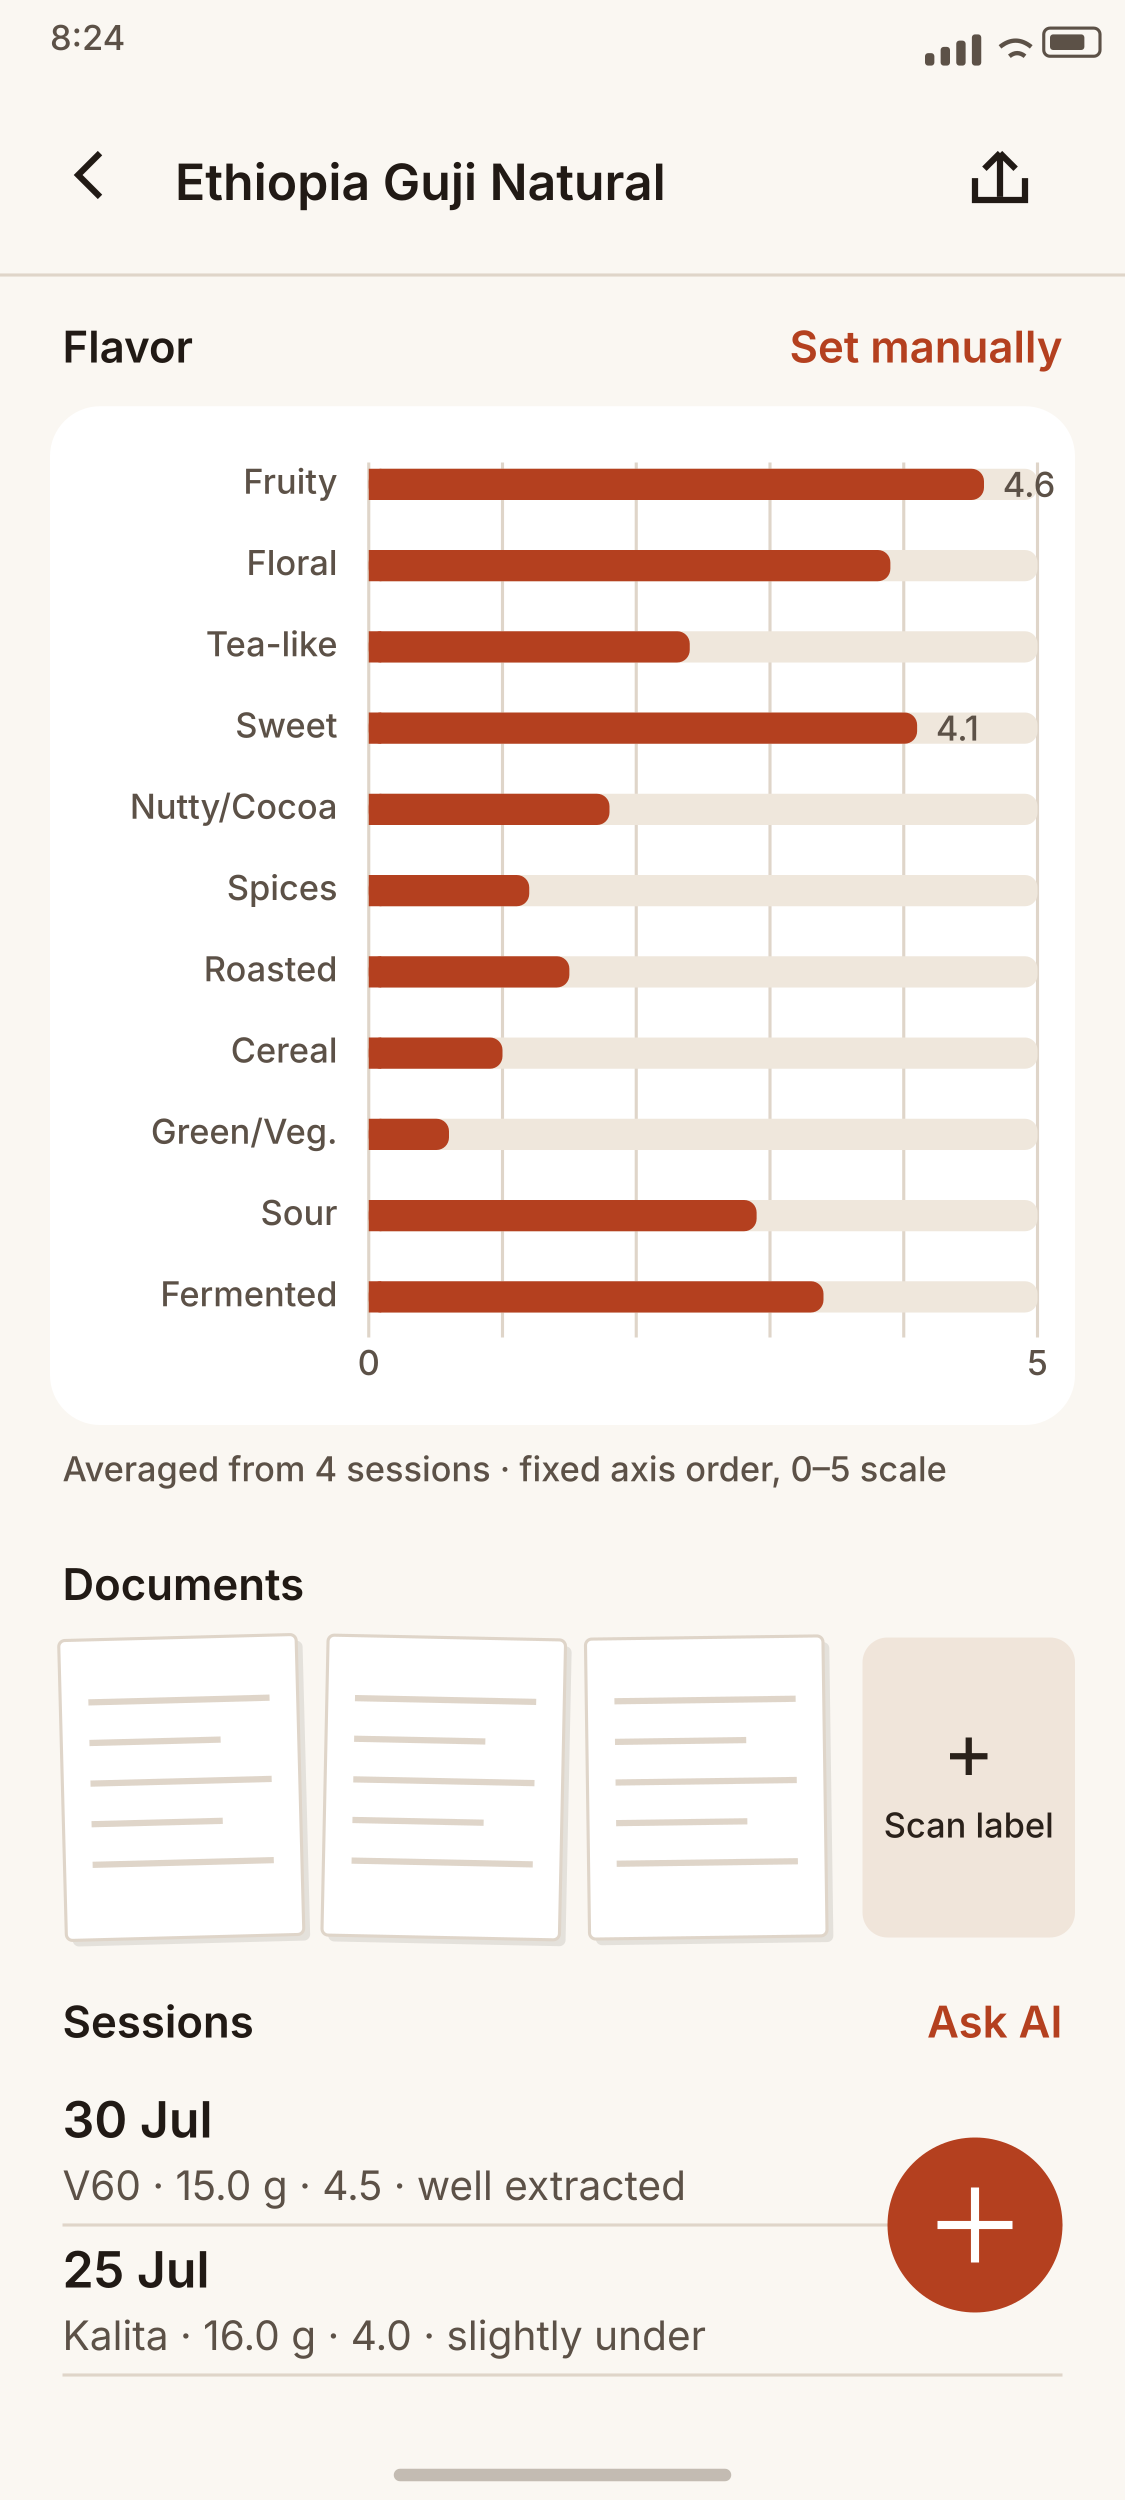
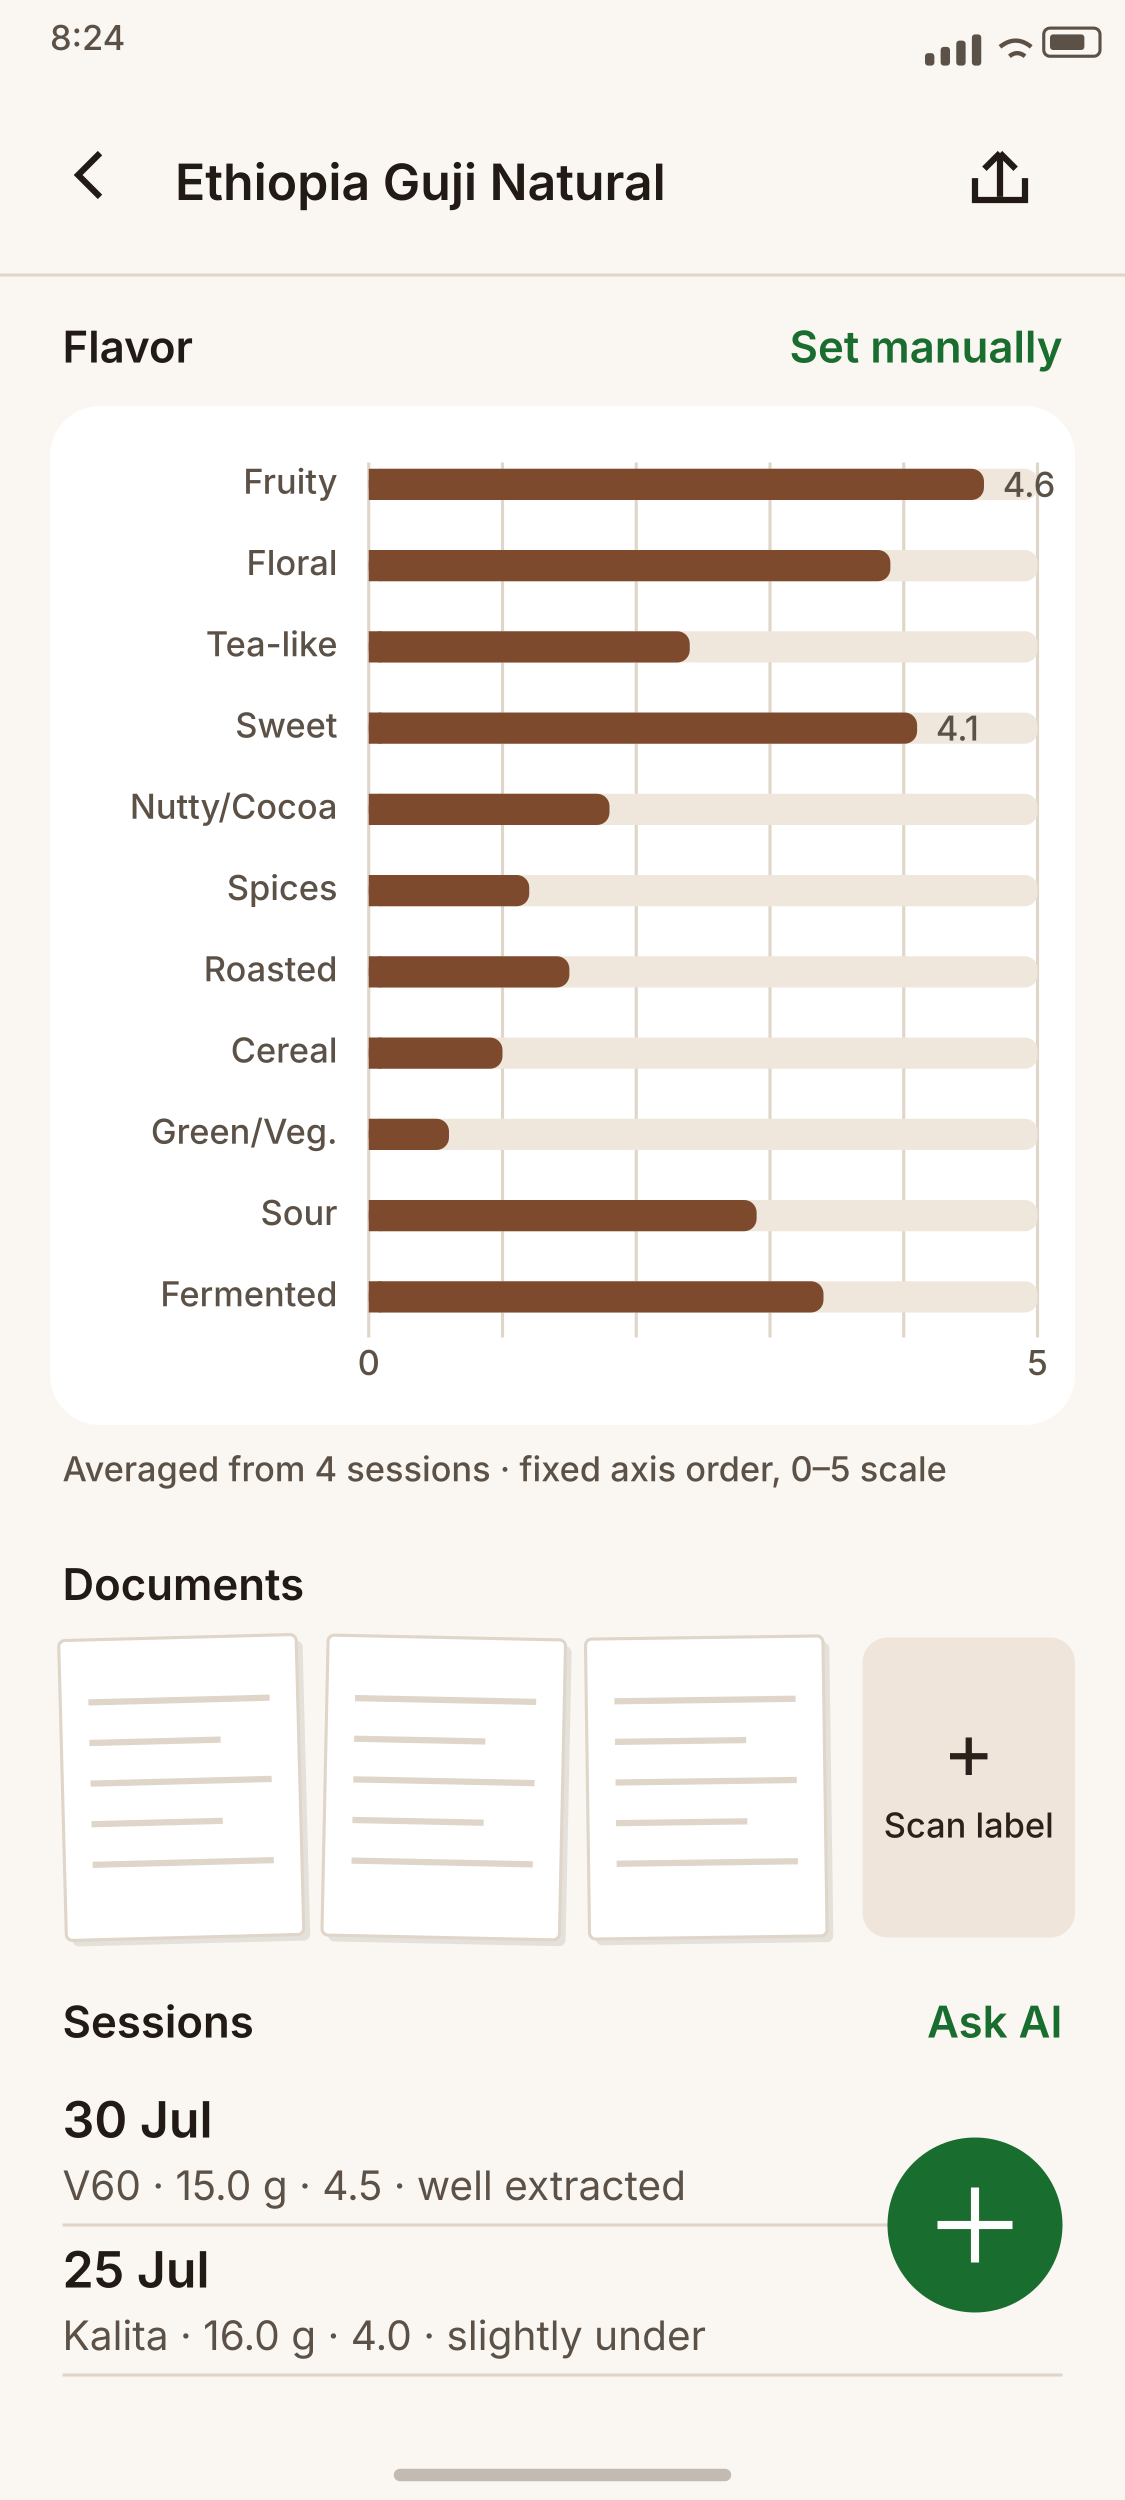
<svg xmlns="http://www.w3.org/2000/svg" viewBox="0 0 360 800" width="360" height="800" font-family="Inter,'Liberation Sans','DejaVu Sans',sans-serif">
  <rect width="360" height="800" fill="#FAF7F2" />
  <text x="16" y="16" font-family="Inter,'Liberation Sans','DejaVu Sans',sans-serif" font-size="11" font-weight="500" fill="#5C5147">8:24</text>
  <rect x="296" y="17" width="3" height="4" fill="#5C5147" rx="1" />
  <rect x="301" y="15" width="3" height="6" fill="#5C5147" rx="1" />
  <rect x="306" y="13" width="3" height="8" fill="#5C5147" rx="1" />
  <rect x="311" y="11" width="3" height="10" fill="#5C5147" rx="1" />
  <path d="M320 15 q5 -4 10 0 M323 18 q2.5 -2 5 0" fill="none" stroke="#5C5147" stroke-width="1.4" />
  <rect x="334" y="9" width="18" height="9" fill="none" rx="2" stroke="#5C5147" stroke-width="1" />
  <rect x="336" y="11" width="11" height="5" fill="#5C5147" rx="1" />
  <path d="M32 49.0 l-7 7 l7 7" fill="none" stroke="#211A15" stroke-width="2" />
  <text x="56" y="64.0" font-family="Inter,'Liberation Sans','DejaVu Sans',sans-serif" font-size="16" font-weight="600" fill="#211A15">Ethiopia Guji Natural</text>
  <path d="M320 63.0 v-13 m0 -1 l-5 5 m5 -5 l5 5" fill="none" stroke="#211A15" stroke-width="2" />
  <path d="M312 57.0 v7 h16 v-7" fill="none" stroke="#211A15" stroke-width="2" />
  <line x1="0" y1="88" x2="360" y2="88" stroke="#DFD5C9" stroke-width="1" />
  <text x="20" y="116" font-family="Inter,'Liberation Sans','DejaVu Sans',sans-serif" font-size="14" font-weight="600" fill="#211A15">Flavor</text>
-   <text x="340" y="116" font-family="Inter,'Liberation Sans','DejaVu Sans',sans-serif" font-size="14" font-weight="600" fill="#B4401F" text-anchor="end">Set manually</text>
+   <text x="340" y="116" font-family="Inter,'Liberation Sans','DejaVu Sans',sans-serif" font-size="14" font-weight="600" fill="#196D2E" text-anchor="end">Set manually</text>
  <rect x="16" y="130" width="328" height="326" fill="#FFFFFF" rx="16" />
  <line x1="118.0" y1="148" x2="118.0" y2="428" stroke="#DFD5C9" stroke-width="1" />
  <line x1="160.8" y1="148" x2="160.8" y2="428" stroke="#DFD5C9" stroke-width="1" />
  <line x1="203.6" y1="148" x2="203.6" y2="428" stroke="#DFD5C9" stroke-width="1" />
  <line x1="246.4" y1="148" x2="246.4" y2="428" stroke="#DFD5C9" stroke-width="1" />
  <line x1="289.2" y1="148" x2="289.2" y2="428" stroke="#DFD5C9" stroke-width="1" />
  <line x1="332.0" y1="148" x2="332.0" y2="428" stroke="#DFD5C9" stroke-width="1" />
  <text x="108" y="158" font-family="Inter,'Liberation Sans','DejaVu Sans',sans-serif" font-size="11" font-weight="500" fill="#5C5147" text-anchor="end">Fruity</text>
  <rect x="118" y="150" width="214" height="10" fill="#EFE7DC" rx="4" />
-   <rect x="118" y="150" width="196.88" height="10" fill="#B4401F" rx="4" />
-   <rect x="118" y="150" width="4" height="10" fill="#B4401F" />
+   <rect x="118" y="150" width="196.88" height="10" fill="#7E4A2E" rx="4" />
+   <rect x="118" y="150" width="4" height="10" fill="#7E4A2E" />
  <text x="320.88" y="159" font-family="Inter,'Liberation Sans','DejaVu Sans',sans-serif" font-size="11" font-weight="500" fill="#5C5147">4.6</text>
  <text x="108" y="184" font-family="Inter,'Liberation Sans','DejaVu Sans',sans-serif" font-size="11" font-weight="500" fill="#5C5147" text-anchor="end">Floral</text>
  <rect x="118" y="176" width="214" height="10" fill="#EFE7DC" rx="4" />
-   <rect x="118" y="176" width="166.92" height="10" fill="#B4401F" rx="4" />
-   <rect x="118" y="176" width="4" height="10" fill="#B4401F" />
+   <rect x="118" y="176" width="166.92" height="10" fill="#7E4A2E" rx="4" />
+   <rect x="118" y="176" width="4" height="10" fill="#7E4A2E" />
  <text x="108" y="210" font-family="Inter,'Liberation Sans','DejaVu Sans',sans-serif" font-size="11" font-weight="500" fill="#5C5147" text-anchor="end">Tea-like</text>
  <rect x="118" y="202" width="214" height="10" fill="#EFE7DC" rx="4" />
-   <rect x="118" y="202" width="102.72" height="10" fill="#B4401F" rx="4" />
-   <rect x="118" y="202" width="4" height="10" fill="#B4401F" />
+   <rect x="118" y="202" width="102.72" height="10" fill="#7E4A2E" rx="4" />
+   <rect x="118" y="202" width="4" height="10" fill="#7E4A2E" />
  <text x="108" y="236" font-family="Inter,'Liberation Sans','DejaVu Sans',sans-serif" font-size="11" font-weight="500" fill="#5C5147" text-anchor="end">Sweet</text>
  <rect x="118" y="228" width="214" height="10" fill="#EFE7DC" rx="4" />
-   <rect x="118" y="228" width="175.48" height="10" fill="#B4401F" rx="4" />
-   <rect x="118" y="228" width="4" height="10" fill="#B4401F" />
+   <rect x="118" y="228" width="175.48" height="10" fill="#7E4A2E" rx="4" />
+   <rect x="118" y="228" width="4" height="10" fill="#7E4A2E" />
  <text x="299.48" y="237" font-family="Inter,'Liberation Sans','DejaVu Sans',sans-serif" font-size="11" font-weight="500" fill="#5C5147">4.1</text>
  <text x="108" y="262" font-family="Inter,'Liberation Sans','DejaVu Sans',sans-serif" font-size="11" font-weight="500" fill="#5C5147" text-anchor="end">Nutty/Cocoa</text>
  <rect x="118" y="254" width="214" height="10" fill="#EFE7DC" rx="4" />
-   <rect x="118" y="254" width="77.04" height="10" fill="#B4401F" rx="4" />
-   <rect x="118" y="254" width="4" height="10" fill="#B4401F" />
+   <rect x="118" y="254" width="77.04" height="10" fill="#7E4A2E" rx="4" />
+   <rect x="118" y="254" width="4" height="10" fill="#7E4A2E" />
  <text x="108" y="288" font-family="Inter,'Liberation Sans','DejaVu Sans',sans-serif" font-size="11" font-weight="500" fill="#5C5147" text-anchor="end">Spices</text>
  <rect x="118" y="280" width="214" height="10" fill="#EFE7DC" rx="4" />
-   <rect x="118" y="280" width="51.36" height="10" fill="#B4401F" rx="4" />
-   <rect x="118" y="280" width="4" height="10" fill="#B4401F" />
+   <rect x="118" y="280" width="51.36" height="10" fill="#7E4A2E" rx="4" />
+   <rect x="118" y="280" width="4" height="10" fill="#7E4A2E" />
  <text x="108" y="314" font-family="Inter,'Liberation Sans','DejaVu Sans',sans-serif" font-size="11" font-weight="500" fill="#5C5147" text-anchor="end">Roasted</text>
  <rect x="118" y="306" width="214" height="10" fill="#EFE7DC" rx="4" />
-   <rect x="118" y="306" width="64.2" height="10" fill="#B4401F" rx="4" />
-   <rect x="118" y="306" width="4" height="10" fill="#B4401F" />
+   <rect x="118" y="306" width="64.2" height="10" fill="#7E4A2E" rx="4" />
+   <rect x="118" y="306" width="4" height="10" fill="#7E4A2E" />
  <text x="108" y="340" font-family="Inter,'Liberation Sans','DejaVu Sans',sans-serif" font-size="11" font-weight="500" fill="#5C5147" text-anchor="end">Cereal</text>
  <rect x="118" y="332" width="214" height="10" fill="#EFE7DC" rx="4" />
-   <rect x="118" y="332" width="42.8" height="10" fill="#B4401F" rx="4" />
-   <rect x="118" y="332" width="4" height="10" fill="#B4401F" />
+   <rect x="118" y="332" width="42.8" height="10" fill="#7E4A2E" rx="4" />
+   <rect x="118" y="332" width="4" height="10" fill="#7E4A2E" />
  <text x="108" y="366" font-family="Inter,'Liberation Sans','DejaVu Sans',sans-serif" font-size="11" font-weight="500" fill="#5C5147" text-anchor="end">Green/Veg.</text>
  <rect x="118" y="358" width="214" height="10" fill="#EFE7DC" rx="4" />
-   <rect x="118" y="358" width="25.68" height="10" fill="#B4401F" rx="4" />
-   <rect x="118" y="358" width="4" height="10" fill="#B4401F" />
+   <rect x="118" y="358" width="25.68" height="10" fill="#7E4A2E" rx="4" />
+   <rect x="118" y="358" width="4" height="10" fill="#7E4A2E" />
  <text x="108" y="392" font-family="Inter,'Liberation Sans','DejaVu Sans',sans-serif" font-size="11" font-weight="500" fill="#5C5147" text-anchor="end">Sour</text>
  <rect x="118" y="384" width="214" height="10" fill="#EFE7DC" rx="4" />
-   <rect x="118" y="384" width="124.12" height="10" fill="#B4401F" rx="4" />
-   <rect x="118" y="384" width="4" height="10" fill="#B4401F" />
+   <rect x="118" y="384" width="124.12" height="10" fill="#7E4A2E" rx="4" />
+   <rect x="118" y="384" width="4" height="10" fill="#7E4A2E" />
  <text x="108" y="418" font-family="Inter,'Liberation Sans','DejaVu Sans',sans-serif" font-size="11" font-weight="500" fill="#5C5147" text-anchor="end">Fermented</text>
  <rect x="118" y="410" width="214" height="10" fill="#EFE7DC" rx="4" />
-   <rect x="118" y="410" width="145.52" height="10" fill="#B4401F" rx="4" />
-   <rect x="118" y="410" width="4" height="10" fill="#B4401F" />
+   <rect x="118" y="410" width="145.52" height="10" fill="#7E4A2E" rx="4" />
+   <rect x="118" y="410" width="4" height="10" fill="#7E4A2E" />
  <text x="118" y="440" font-family="Inter,'Liberation Sans','DejaVu Sans',sans-serif" font-size="11" font-weight="500" fill="#5C5147" text-anchor="middle">0</text>
  <text x="332" y="440" font-family="Inter,'Liberation Sans','DejaVu Sans',sans-serif" font-size="11" font-weight="500" fill="#5C5147" text-anchor="middle">5</text>
  <text x="20" y="474" font-family="Inter,'Liberation Sans','DejaVu Sans',sans-serif" font-size="11" font-weight="500" fill="#5C5147">Averaged from 4 sessions · fixed axis order, 0–5 scale</text>
  <text x="20" y="512" font-family="Inter,'Liberation Sans','DejaVu Sans',sans-serif" font-size="14" font-weight="600" fill="#211A15">Documents</text>
  <g transform="rotate(-1.5 58 572)">
    <rect x="22" y="526" width="76" height="96" fill="#1A120C" rx="2" opacity="0.1" />
    <rect x="20" y="524" width="76" height="96" fill="#FFFFFF" rx="2" stroke="#DFD5C9" stroke-width="1" />
    <line x1="29" y1="544" x2="87" y2="544" stroke="#DFD5C9" stroke-width="2" />
    <line x1="29" y1="557" x2="71" y2="557" stroke="#DFD5C9" stroke-width="2" />
    <line x1="29" y1="570" x2="87" y2="570" stroke="#DFD5C9" stroke-width="2" />
    <line x1="29" y1="583" x2="71" y2="583" stroke="#DFD5C9" stroke-width="2" />
    <line x1="29" y1="596" x2="87" y2="596" stroke="#DFD5C9" stroke-width="2" />
  </g>
  <g transform="rotate(1.2 142 572)">
    <rect x="106" y="526" width="76" height="96" fill="#1A120C" rx="2" opacity="0.1" />
    <rect x="104" y="524" width="76" height="96" fill="#FFFFFF" rx="2" stroke="#DFD5C9" stroke-width="1" />
    <line x1="113" y1="544" x2="171" y2="544" stroke="#DFD5C9" stroke-width="2" />
    <line x1="113" y1="557" x2="155" y2="557" stroke="#DFD5C9" stroke-width="2" />
    <line x1="113" y1="570" x2="171" y2="570" stroke="#DFD5C9" stroke-width="2" />
    <line x1="113" y1="583" x2="155" y2="583" stroke="#DFD5C9" stroke-width="2" />
    <line x1="113" y1="596" x2="171" y2="596" stroke="#DFD5C9" stroke-width="2" />
  </g>
  <g transform="rotate(-0.8 226 572)">
    <rect x="190" y="526" width="76" height="96" fill="#1A120C" rx="2" opacity="0.1" />
    <rect x="188" y="524" width="76" height="96" fill="#FFFFFF" rx="2" stroke="#DFD5C9" stroke-width="1" />
    <line x1="197" y1="544" x2="255" y2="544" stroke="#DFD5C9" stroke-width="2" />
    <line x1="197" y1="557" x2="239" y2="557" stroke="#DFD5C9" stroke-width="2" />
    <line x1="197" y1="570" x2="255" y2="570" stroke="#DFD5C9" stroke-width="2" />
    <line x1="197" y1="583" x2="239" y2="583" stroke="#DFD5C9" stroke-width="2" />
    <line x1="197" y1="596" x2="255" y2="596" stroke="#DFD5C9" stroke-width="2" />
  </g>
  <rect x="276" y="524" width="68" height="96" fill="#F0E5DA" rx="8" />
  <path d="M304 562 h12 M310 556 v12" fill="none" stroke="#2A211A" stroke-width="2" />
  <text x="310" y="588" font-family="Inter,'Liberation Sans','DejaVu Sans',sans-serif" font-size="11" font-weight="500" fill="#2A211A" text-anchor="middle">Scan label</text>
  <text x="20" y="652" font-family="Inter,'Liberation Sans','DejaVu Sans',sans-serif" font-size="14" font-weight="600" fill="#211A15">Sessions</text>
-   <text x="340" y="652" font-family="Inter,'Liberation Sans','DejaVu Sans',sans-serif" font-size="14" font-weight="600" fill="#B4401F" text-anchor="end">Ask AI</text>
+   <text x="340" y="652" font-family="Inter,'Liberation Sans','DejaVu Sans',sans-serif" font-size="14" font-weight="600" fill="#196D2E" text-anchor="end">Ask AI</text>
  <text x="20" y="684" font-family="Inter,'Liberation Sans','DejaVu Sans',sans-serif" font-size="16" font-weight="600" fill="#211A15">30 Jul</text>
  <text x="20" y="704" font-family="Inter,'Liberation Sans','DejaVu Sans',sans-serif" font-size="13" font-weight="400" fill="#5C5147">V60 · 15.0 g · 4.5 · well extracted</text>
  <line x1="20" y1="712" x2="340" y2="712" stroke="#DFD5C9" stroke-width="1" />
  <text x="20" y="732" font-family="Inter,'Liberation Sans','DejaVu Sans',sans-serif" font-size="16" font-weight="600" fill="#211A15">25 Jul</text>
  <text x="20" y="752" font-family="Inter,'Liberation Sans','DejaVu Sans',sans-serif" font-size="13" font-weight="400" fill="#5C5147">Kalita · 16.0 g · 4.0 · slightly under</text>
  <line x1="20" y1="760" x2="340" y2="760" stroke="#DFD5C9" stroke-width="1" />
-   <circle cx="312" cy="712" r="28" fill="#B4401F" />
+   <circle cx="312" cy="712" r="28" fill="#196D2E" />
  <path d="M300 712 h24 M312 700 v24" fill="none" stroke="#FFFFFF" stroke-width="2.6" />
  <rect x="126.0" y="790" width="108" height="4" fill="#8C7F72" rx="2" opacity="0.5" />
</svg>
